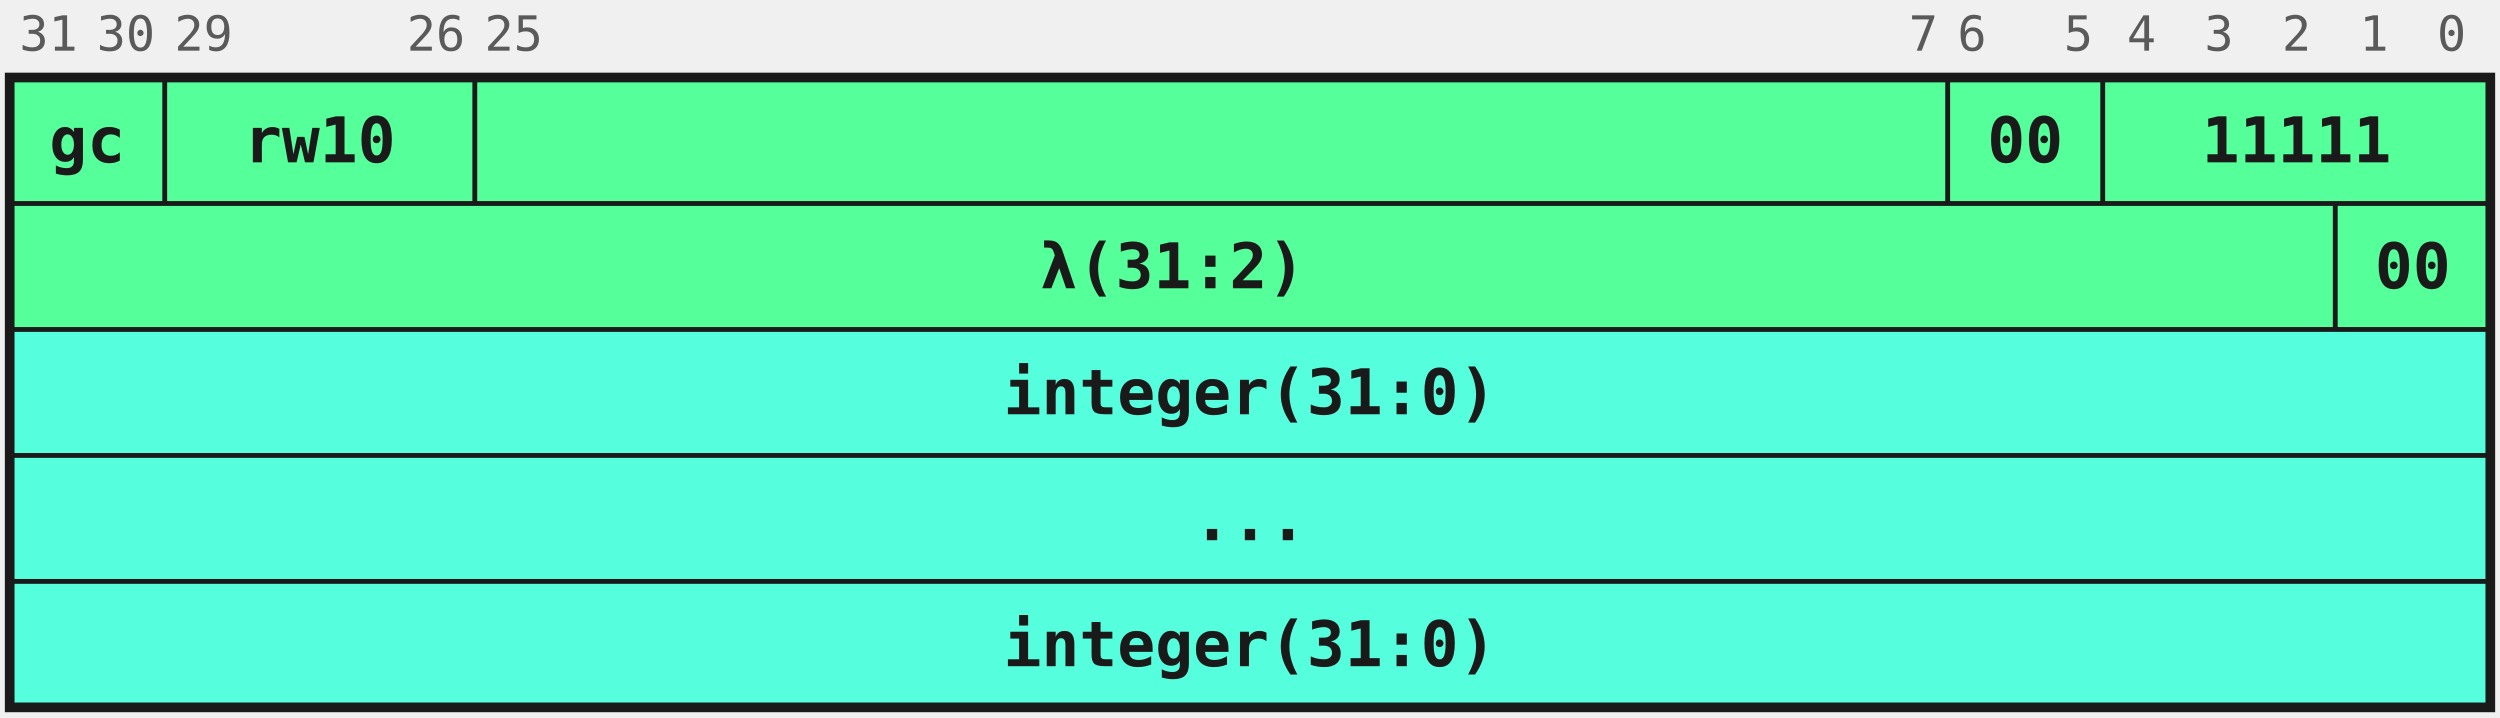
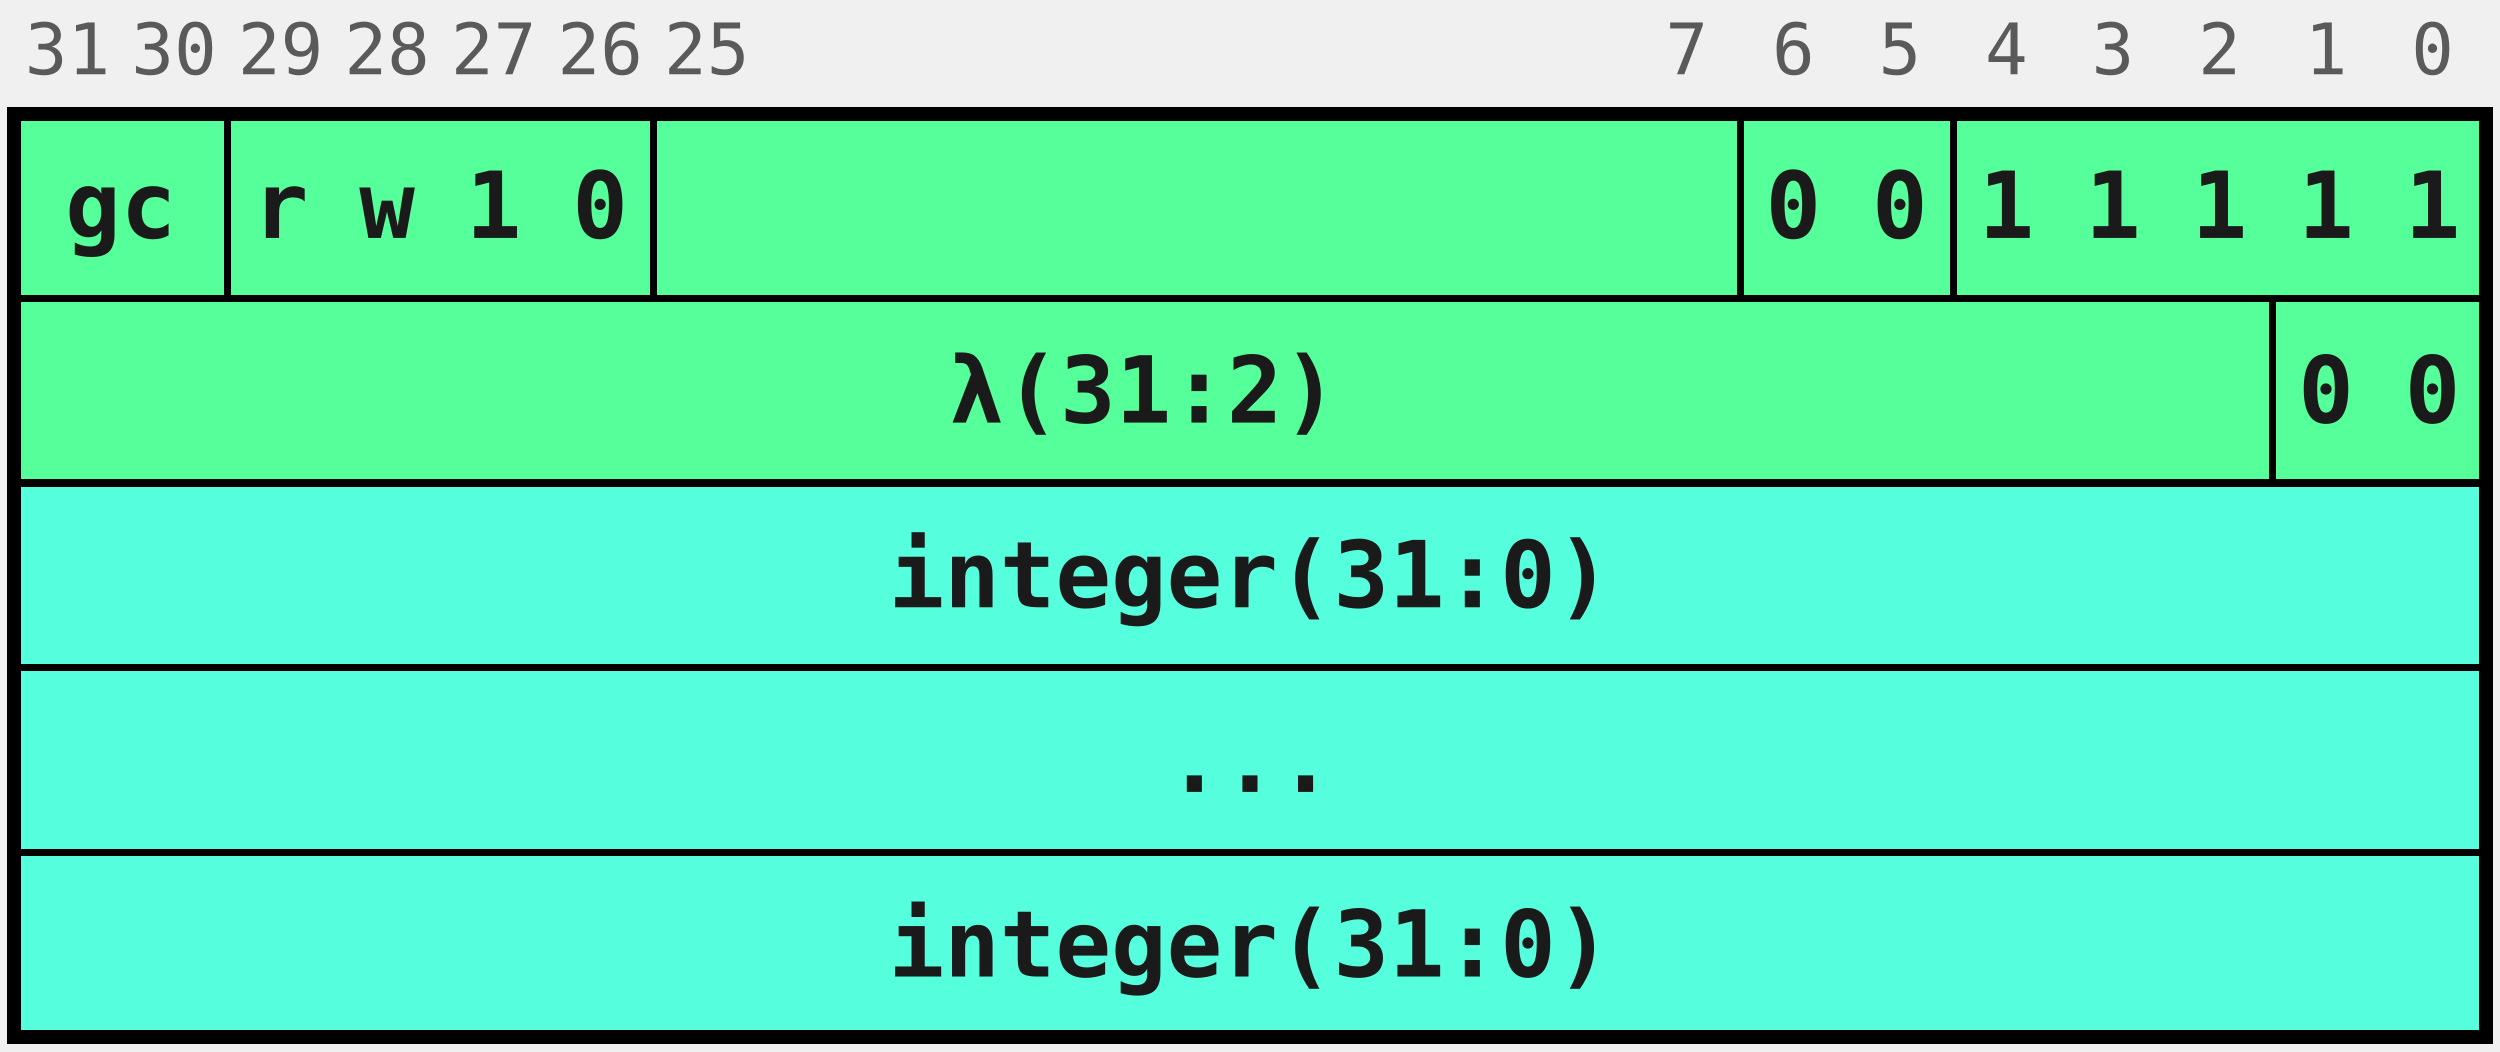
- <svg xmlns="http://www.w3.org/2000/svg" width="516" height="148" viewBox="-2 -2 516 148" role="img">
+ <svg xmlns="http://www.w3.org/2000/svg" width="352" height="148" viewBox="-2 -2 352 148" role="img">
  <style>
  text { font-family: "Roboto Mono", ui-monospace, "SF Mono", Menlo, Consolas, "DejaVu Sans Mono", "Liberation Mono", monospace; font-size: 13px; font-weight: 700; fill: #1a1a1a;
          text-anchor: middle; dominant-baseline: central; }
  text.label { font-size: 10px; font-weight: 400; fill: #5a5a5a; }
  text.heading { font-size: 12px; }
  text.start { text-anchor: start; }
  text.end { text-anchor: end; }
  text.small { font-size: 10px; font-weight: 400; font-style: italic; }
-   .outline { fill: none; stroke: #1a1a1a; stroke-width: 2; stroke-linejoin: miter; }
-   .divider { fill: none; stroke: #1a1a1a; stroke-width: 1; }
+   .outline { fill: none; stroke: #000; stroke-width: 2; shape-rendering: crispEdges; }
+   .divider { fill: none; stroke: #000; stroke-width: 1; shape-rendering: crispEdges; }
+   .diagonal { stroke: #000; stroke-width: 1; }
+   .rule { stroke: #000; stroke-width: 2; shape-rendering: crispEdges; }
  .dashed { stroke-dasharray: 4 3; }
-   .rule { stroke: #1a1a1a; stroke-width: 2; }
  .purple { fill: #ccaaff }
  .blue { fill: #80e5ff }
  .green { fill: #55ff99 }
  .cyan { fill: #55ffdd }
  .light-pink { fill: #ffaaee }
  .pink { fill: #ff55dd }
  .yellow { fill: #e5ff80 }
  .white { fill: #ffffff }
  @media (prefers-color-scheme: dark) {
    text { fill: #cccccc; }
    text.label { fill: #9a9a9a; }
-     .outline, .divider { stroke: #9a9a9a; }
-     .rule { stroke: #9a9a9a; }
-     .white { fill: #ffffff10 }
+     /* lines become gaps in the page colour between the tinted tiles */
+     .outline, .divider, .diagonal { stroke: #1a1a1a; }
+     .rule, .dashed { stroke: #cccccc; }
+     .white { fill: #ffffff1a }
    .purple { fill: #ccaaff40 }
    text.on-purple { fill: #ccaaff }
    .blue { fill: #80e5ff40 }
    text.on-blue { fill: #80e5ff }
    .green { fill: #55ff9940 }
    text.on-green { fill: #55ff99 }
    .cyan { fill: #55ffdd40 }
    text.on-cyan { fill: #55ffdd }
    .light-pink { fill: #ffaaee40 }
    text.on-light-pink { fill: #ffaaee }
    .pink { fill: #ff55dd40 }
    text.on-pink { fill: #ff55dd }
    .yellow { fill: #e5ff8040 }
    text.on-yellow { fill: #e5ff80 }
  }
  </style>
-   <text x="504" y="5" class="label">0</text>
-   <text x="488" y="5" class="label">1</text>
-   <text x="472" y="5" class="label">2</text>
-   <text x="456" y="5" class="label">3</text>
-   <text x="440" y="5" class="label">4</text>
-   <text x="430" y="5" class="label end">5</text>
-   <text x="402" y="5" class="label start">6</text>
-   <text x="398" y="5" class="label end">7</text>
-   <text x="98" y="5" class="label start">25</text>
-   <text x="94" y="5" class="label end">26</text>
-   <text x="34" y="5" class="label start">29</text>
-   <text x="30" y="5" class="label end">30</text>
-   <text x="2" y="5" class="label start">31</text>
-   <rect x="0" y="14" width="32" height="26" class="green" />
-   <text x="16" y="27" class="on-green">gc</text>
-   <rect x="32" y="14" width="64" height="26" class="green" />
-   <text x="64" y="27" class="on-green">rw10</text>
-   <rect x="96" y="14" width="304" height="26" class="green" />
-   <rect x="400" y="14" width="32" height="26" class="green" />
-   <text x="416" y="27" class="on-green">00</text>
-   <rect x="432" y="14" width="80" height="26" class="green" />
-   <text x="472" y="27" class="on-green">11111</text>
-   <line x1="32" y1="14" x2="32" y2="40" class="divider" />
-   <line x1="96" y1="14" x2="96" y2="40" class="divider" />
-   <line x1="400" y1="14" x2="400" y2="40" class="divider" />
-   <line x1="432" y1="14" x2="432" y2="40" class="divider" />
-   <rect x="0" y="40" width="480" height="26" class="green" />
-   <text x="240" y="53" class="on-green">λ(31:2)</text>
-   <rect x="480" y="40" width="32" height="26" class="green" />
-   <text x="496" y="53" class="on-green">00</text>
-   <line x1="480" y1="40" x2="480" y2="66" class="divider" />
-   <rect x="0" y="66" width="512" height="26" class="cyan" />
-   <text x="256" y="79" class="on-cyan">integer(31:0)</text>
-   <rect x="0" y="92" width="512" height="26" class="cyan" />
-   <text x="256" y="105" class="on-cyan">...</text>
-   <rect x="0" y="118" width="512" height="26" class="cyan" />
-   <text x="256" y="131" class="on-cyan">integer(31:0)</text>
-   <line x1="0" y1="40" x2="512" y2="40" class="divider" />
-   <line x1="0" y1="66" x2="512" y2="66" class="divider" />
-   <line x1="0" y1="92" x2="512" y2="92" class="divider" />
-   <line x1="0" y1="118" x2="512" y2="118" class="divider" />
-   <rect x="0" y="14" width="512" height="130" class="outline" />
+   <text x="340.5" y="5" class="label">0</text>
+   <text x="325.5" y="5" class="label">1</text>
+   <text x="310.5" y="5" class="label">2</text>
+   <text x="295.5" y="5" class="label">3</text>
+   <text x="280.5" y="5" class="label">4</text>
+   <text x="265.5" y="5" class="label">5</text>
+   <text x="250.5" y="5" class="label">6</text>
+   <text x="235.5" y="5" class="label">7</text>
+   <text x="97.5" y="5" class="label">25</text>
+   <text x="82.5" y="5" class="label">26</text>
+   <text x="67.5" y="5" class="label">27</text>
+   <text x="52.5" y="5" class="label">28</text>
+   <text x="37.5" y="5" class="label">29</text>
+   <text x="22.5" y="5" class="label">30</text>
+   <text x="7.5" y="5" class="label">31</text>
+   <rect x="0" y="14" width="30" height="26" class="green" />
+   <text x="15" y="27" class="on-green">gc</text>
+   <rect x="30" y="14" width="60" height="26" class="green" />
+   <text x="37.5" y="27" class="on-green">r</text>
+   <text x="52.5" y="27" class="on-green">w</text>
+   <text x="67.5" y="27" class="on-green">1</text>
+   <text x="82.5" y="27" class="on-green">0</text>
+   <rect x="90" y="14" width="153" height="26" class="green" />
+   <rect x="243" y="14" width="30" height="26" class="green" />
+   <text x="250.5" y="27" class="on-green">0</text>
+   <text x="265.5" y="27" class="on-green">0</text>
+   <rect x="273" y="14" width="75" height="26" class="green" />
+   <text x="280.5" y="27" class="on-green">1</text>
+   <text x="295.5" y="27" class="on-green">1</text>
+   <text x="310.5" y="27" class="on-green">1</text>
+   <text x="325.5" y="27" class="on-green">1</text>
+   <text x="340.5" y="27" class="on-green">1</text>
+   <line x1="30" y1="14" x2="30" y2="40" class="divider" />
+   <line x1="90" y1="14" x2="90" y2="40" class="divider" />
+   <line x1="243" y1="14" x2="243" y2="40" class="divider" />
+   <line x1="273" y1="14" x2="273" y2="40" class="divider" />
+   <rect x="0" y="40" width="318" height="26" class="green" />
+   <text x="159" y="53" class="on-green">λ(31:2)</text>
+   <rect x="318" y="40" width="30" height="26" class="green" />
+   <text x="325.5" y="53" class="on-green">0</text>
+   <text x="340.5" y="53" class="on-green">0</text>
+   <line x1="318" y1="40" x2="318" y2="66" class="divider" />
+   <rect x="0" y="66" width="348" height="26" class="cyan" />
+   <text x="174" y="79" class="on-cyan">integer(31:0)</text>
+   <rect x="0" y="92" width="348" height="26" class="cyan" />
+   <text x="174" y="105" class="on-cyan">...</text>
+   <rect x="0" y="118" width="348" height="26" class="cyan" />
+   <text x="174" y="131" class="on-cyan">integer(31:0)</text>
+   <line x1="0" y1="40" x2="348" y2="40" class="divider" />
+   <line x1="0" y1="66" x2="348" y2="66" class="divider" />
+   <line x1="0" y1="92" x2="348" y2="92" class="divider" />
+   <line x1="0" y1="118" x2="348" y2="118" class="divider" />
+   <rect x="0" y="14" width="348" height="130" class="outline" />
</svg>
